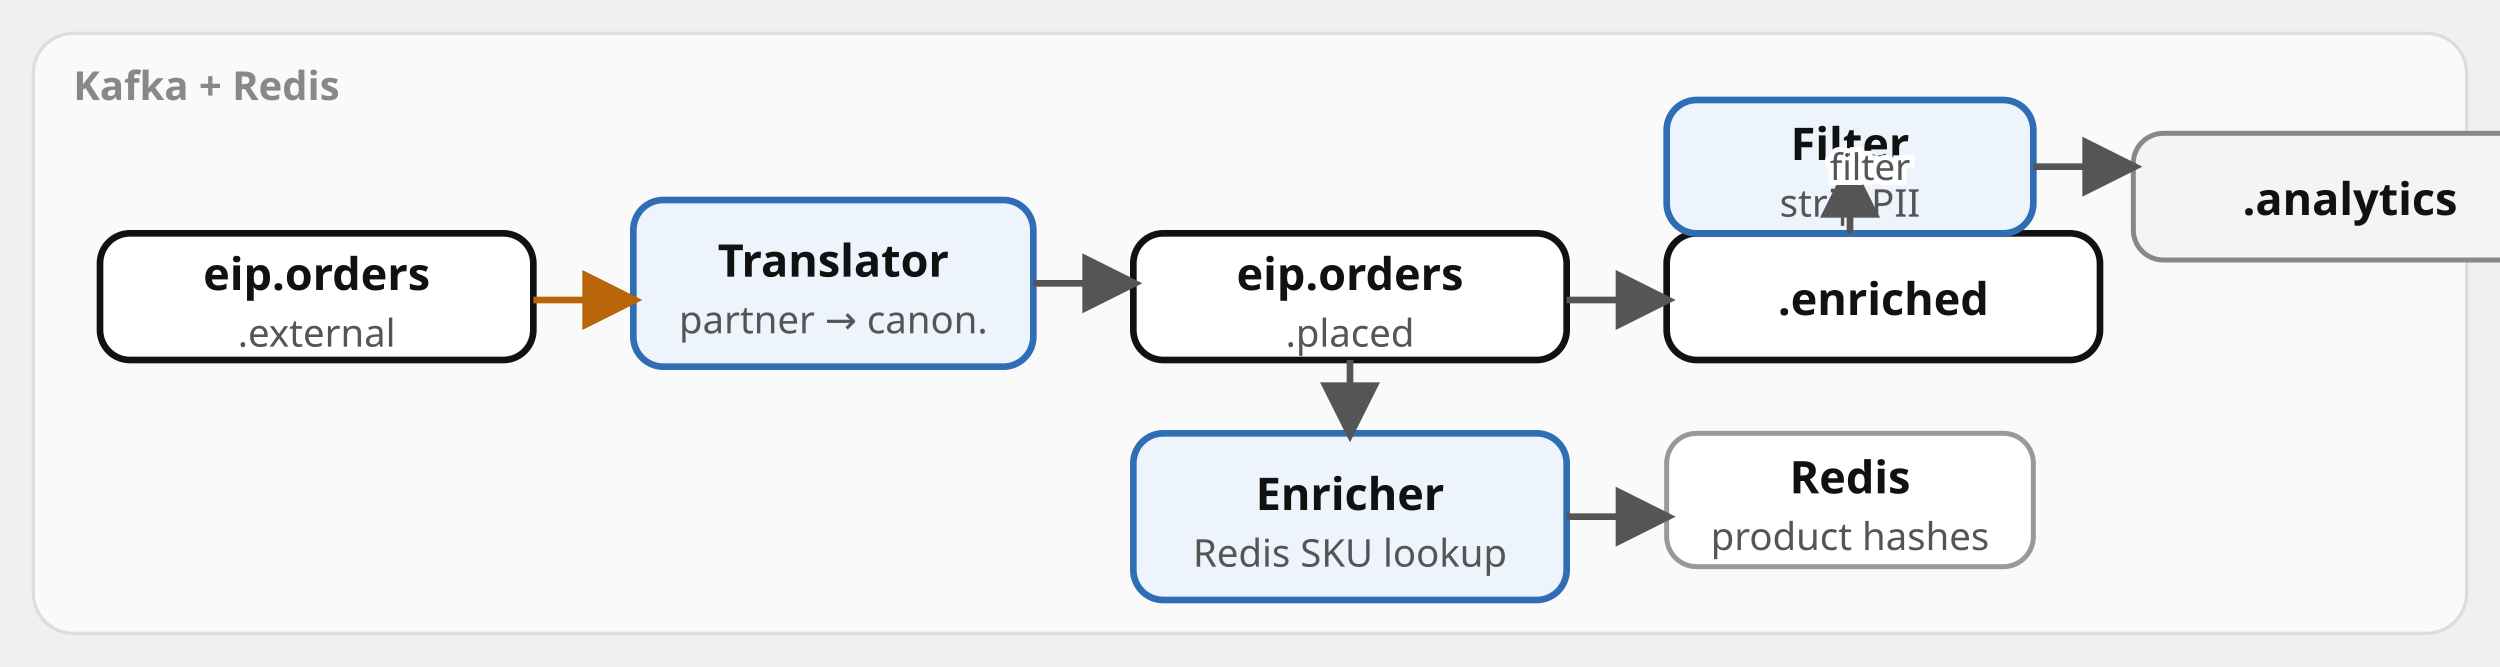
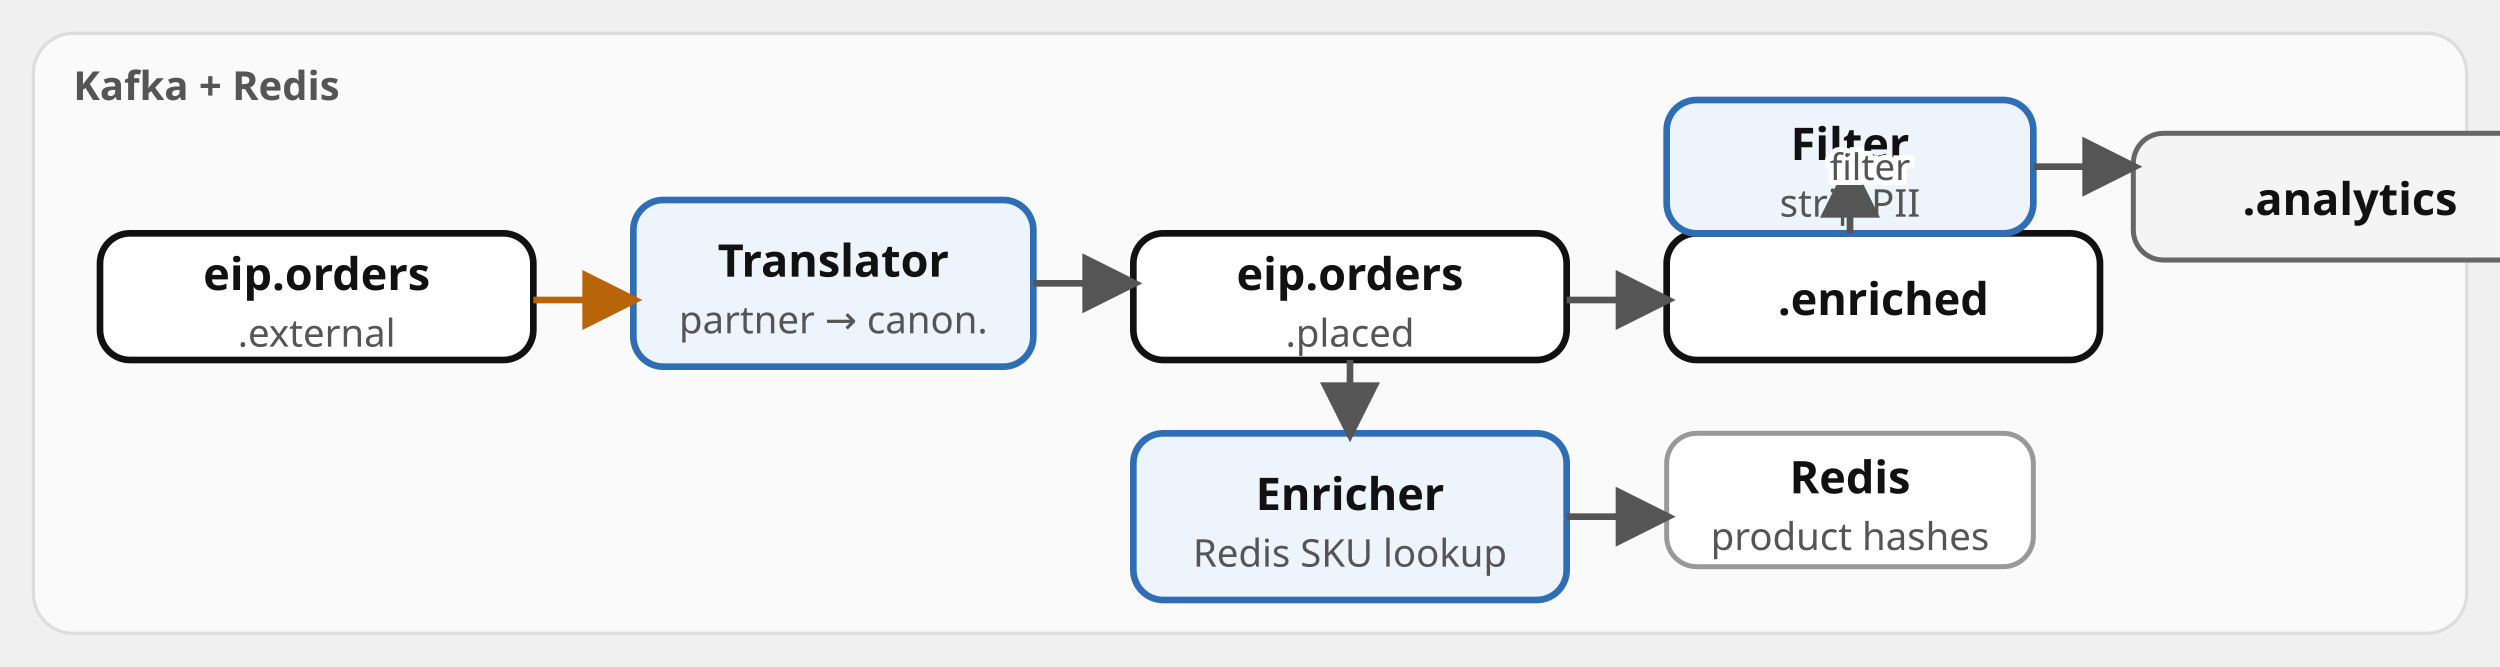
<svg xmlns="http://www.w3.org/2000/svg" viewBox="0 0 750 200" font-family="'Red Hat Text', system-ui, sans-serif" role="img">
  <defs>
    <marker id="a" viewBox="0 0 10 10" refX="8.5" refY="5" markerWidth="9" markerHeight="9" orient="auto-start-reverse">
      <path d="M0,0 L10,5 L0,10 z" fill="#555" />
    </marker>
    <marker id="am" viewBox="0 0 10 10" refX="8.5" refY="5" markerWidth="9" markerHeight="9" orient="auto-start-reverse">
      <path d="M0,0 L10,5 L0,10 z" fill="#b8650a" />
    </marker>
  </defs>
  <rect x="10" y="10" width="730" height="180" rx="12" fill="#fafafa" stroke="#ddd" />
-   <text x="22" y="30" font-size="12" font-weight="700" fill="#888">Kafka + Redis</text>
+   <text x="22" y="30" font-size="12" font-weight="700" fill="#555555">Kafka + Redis</text>
  <rect x="30" y="70" width="130" height="38" rx="9" fill="#ffffff" stroke="#111111" stroke-width="2" />
  <text x="95.0" y="87.0" font-size="13.5" font-weight="700" fill="#111111" text-anchor="middle">eip.orders</text>
  <text x="95.0" y="104.0" font-size="11.5" fill="#555555" text-anchor="middle">.external</text>
  <rect x="190" y="60" width="120" height="50" rx="9" fill="#eef4fb" stroke="#2f6db5" stroke-width="2" />
  <text x="250.0" y="83.0" font-size="13.5" font-weight="700" fill="#111111" text-anchor="middle">Translator</text>
  <text x="250.0" y="100.0" font-size="11.5" fill="#555555" text-anchor="middle">partner → canon.</text>
  <rect x="340" y="70" width="130" height="38" rx="9" fill="#ffffff" stroke="#111111" stroke-width="2" />
  <text x="405.0" y="87.0" font-size="13.5" font-weight="700" fill="#111111" text-anchor="middle">eip.orders</text>
  <text x="405.0" y="104.0" font-size="11.5" fill="#555555" text-anchor="middle">.placed</text>
  <rect x="340" y="130" width="130" height="50" rx="9" fill="#eef4fb" stroke="#2f6db5" stroke-width="2" />
  <text x="405.0" y="153.0" font-size="13.5" font-weight="700" fill="#111111" text-anchor="middle">Enricher</text>
  <text x="405.0" y="170.0" font-size="11.5" fill="#555555" text-anchor="middle">Redis SKU lookup</text>
  <rect x="500" y="130" width="110" height="40" rx="9" fill="#ffffff" stroke="#999999" stroke-width="1.5" />
  <text x="555.0" y="148.0" font-size="13.5" font-weight="700" fill="#111111" text-anchor="middle">Redis</text>
  <text x="555.0" y="165.0" font-size="11.5" fill="#555555" text-anchor="middle">product hashes</text>
  <rect x="500" y="70" width="130" height="38" rx="9" fill="#ffffff" stroke="#111111" stroke-width="2" />
  <text x="565.0" y="94.5" font-size="13.5" font-weight="700" fill="#111111" text-anchor="middle">.enriched</text>
  <rect x="500" y="30" width="110" height="40" rx="9" fill="#eef4fb" stroke="#2f6db5" stroke-width="2" />
  <text x="555.0" y="48.0" font-size="13.5" font-weight="700" fill="#111111" text-anchor="middle">Filter</text>
  <text x="555.0" y="65.0" font-size="11.5" fill="#555555" text-anchor="middle">strip PII</text>
-   <rect x="640" y="40" width="130" height="38" rx="9" fill="#f4f4f4" stroke="#888888" stroke-width="1.5" />
+   <rect x="640" y="40" width="130" height="38" rx="9" fill="#f4f4f4" stroke="#666666" stroke-width="1.5" />
  <text x="705.0" y="64.5" font-size="13.5" font-weight="700" fill="#111111" text-anchor="middle">.analytics</text>
  <path d="M160,90 L190,90" fill="none" stroke="#b8650a" stroke-width="2" marker-end="url(#am)" />
  <path d="M310,85 L340,85" fill="none" stroke="#555" stroke-width="2" marker-end="url(#a)" />
  <path d="M405,108 L405,130" fill="none" stroke="#555" stroke-width="2" marker-end="url(#a)" />
  <path d="M470,155 L500,155" fill="none" stroke="#555" stroke-width="2" marker-end="url(#a)" />
  <path d="M470,90 L500,90" fill="none" stroke="#555" stroke-width="2" marker-end="url(#a)" />
  <path d="M555,70 L555,50" fill="none" stroke="#555" stroke-width="2" marker-end="url(#a)" />
  <text x="561.0" y="54.0" font-size="11" fill="#ffffff" stroke="#ffffff" stroke-width="3" paint-order="stroke" text-anchor="middle">filter</text>
  <text x="561.0" y="54.0" font-size="11" fill="#555" text-anchor="middle">filter</text>
  <path d="M610,50 L640,50" fill="none" stroke="#555" stroke-width="2" marker-end="url(#a)" />
</svg>
